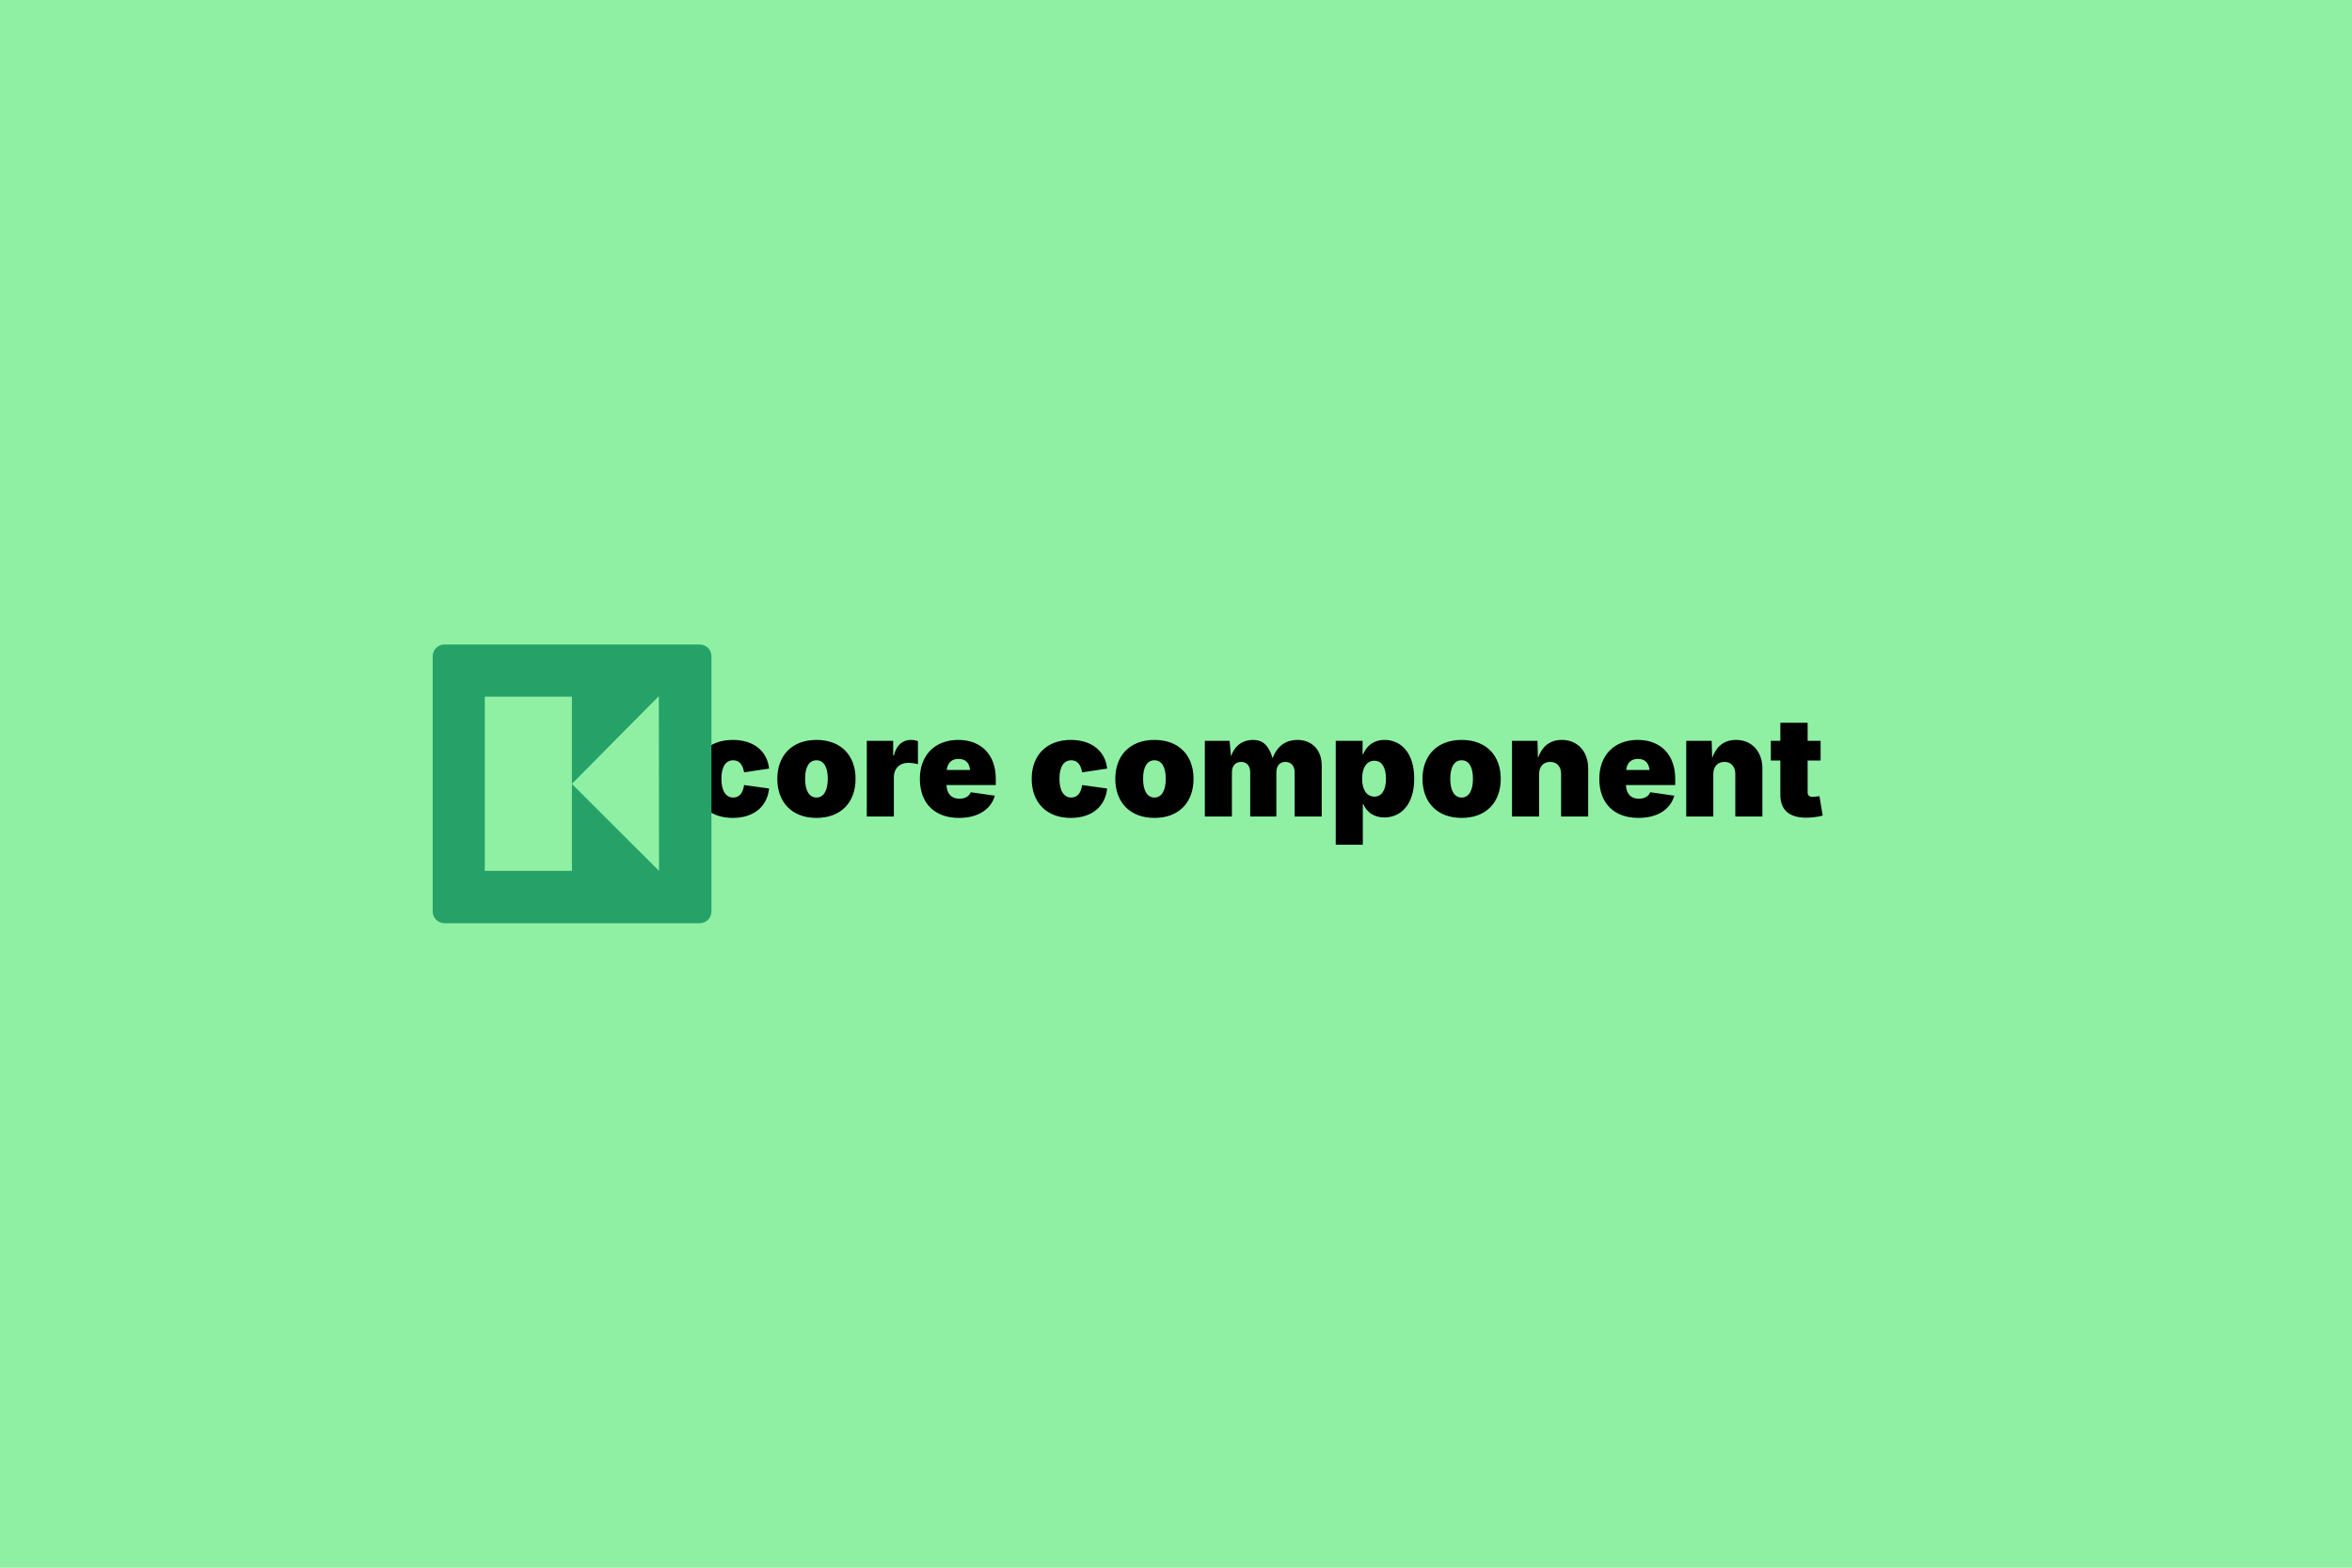
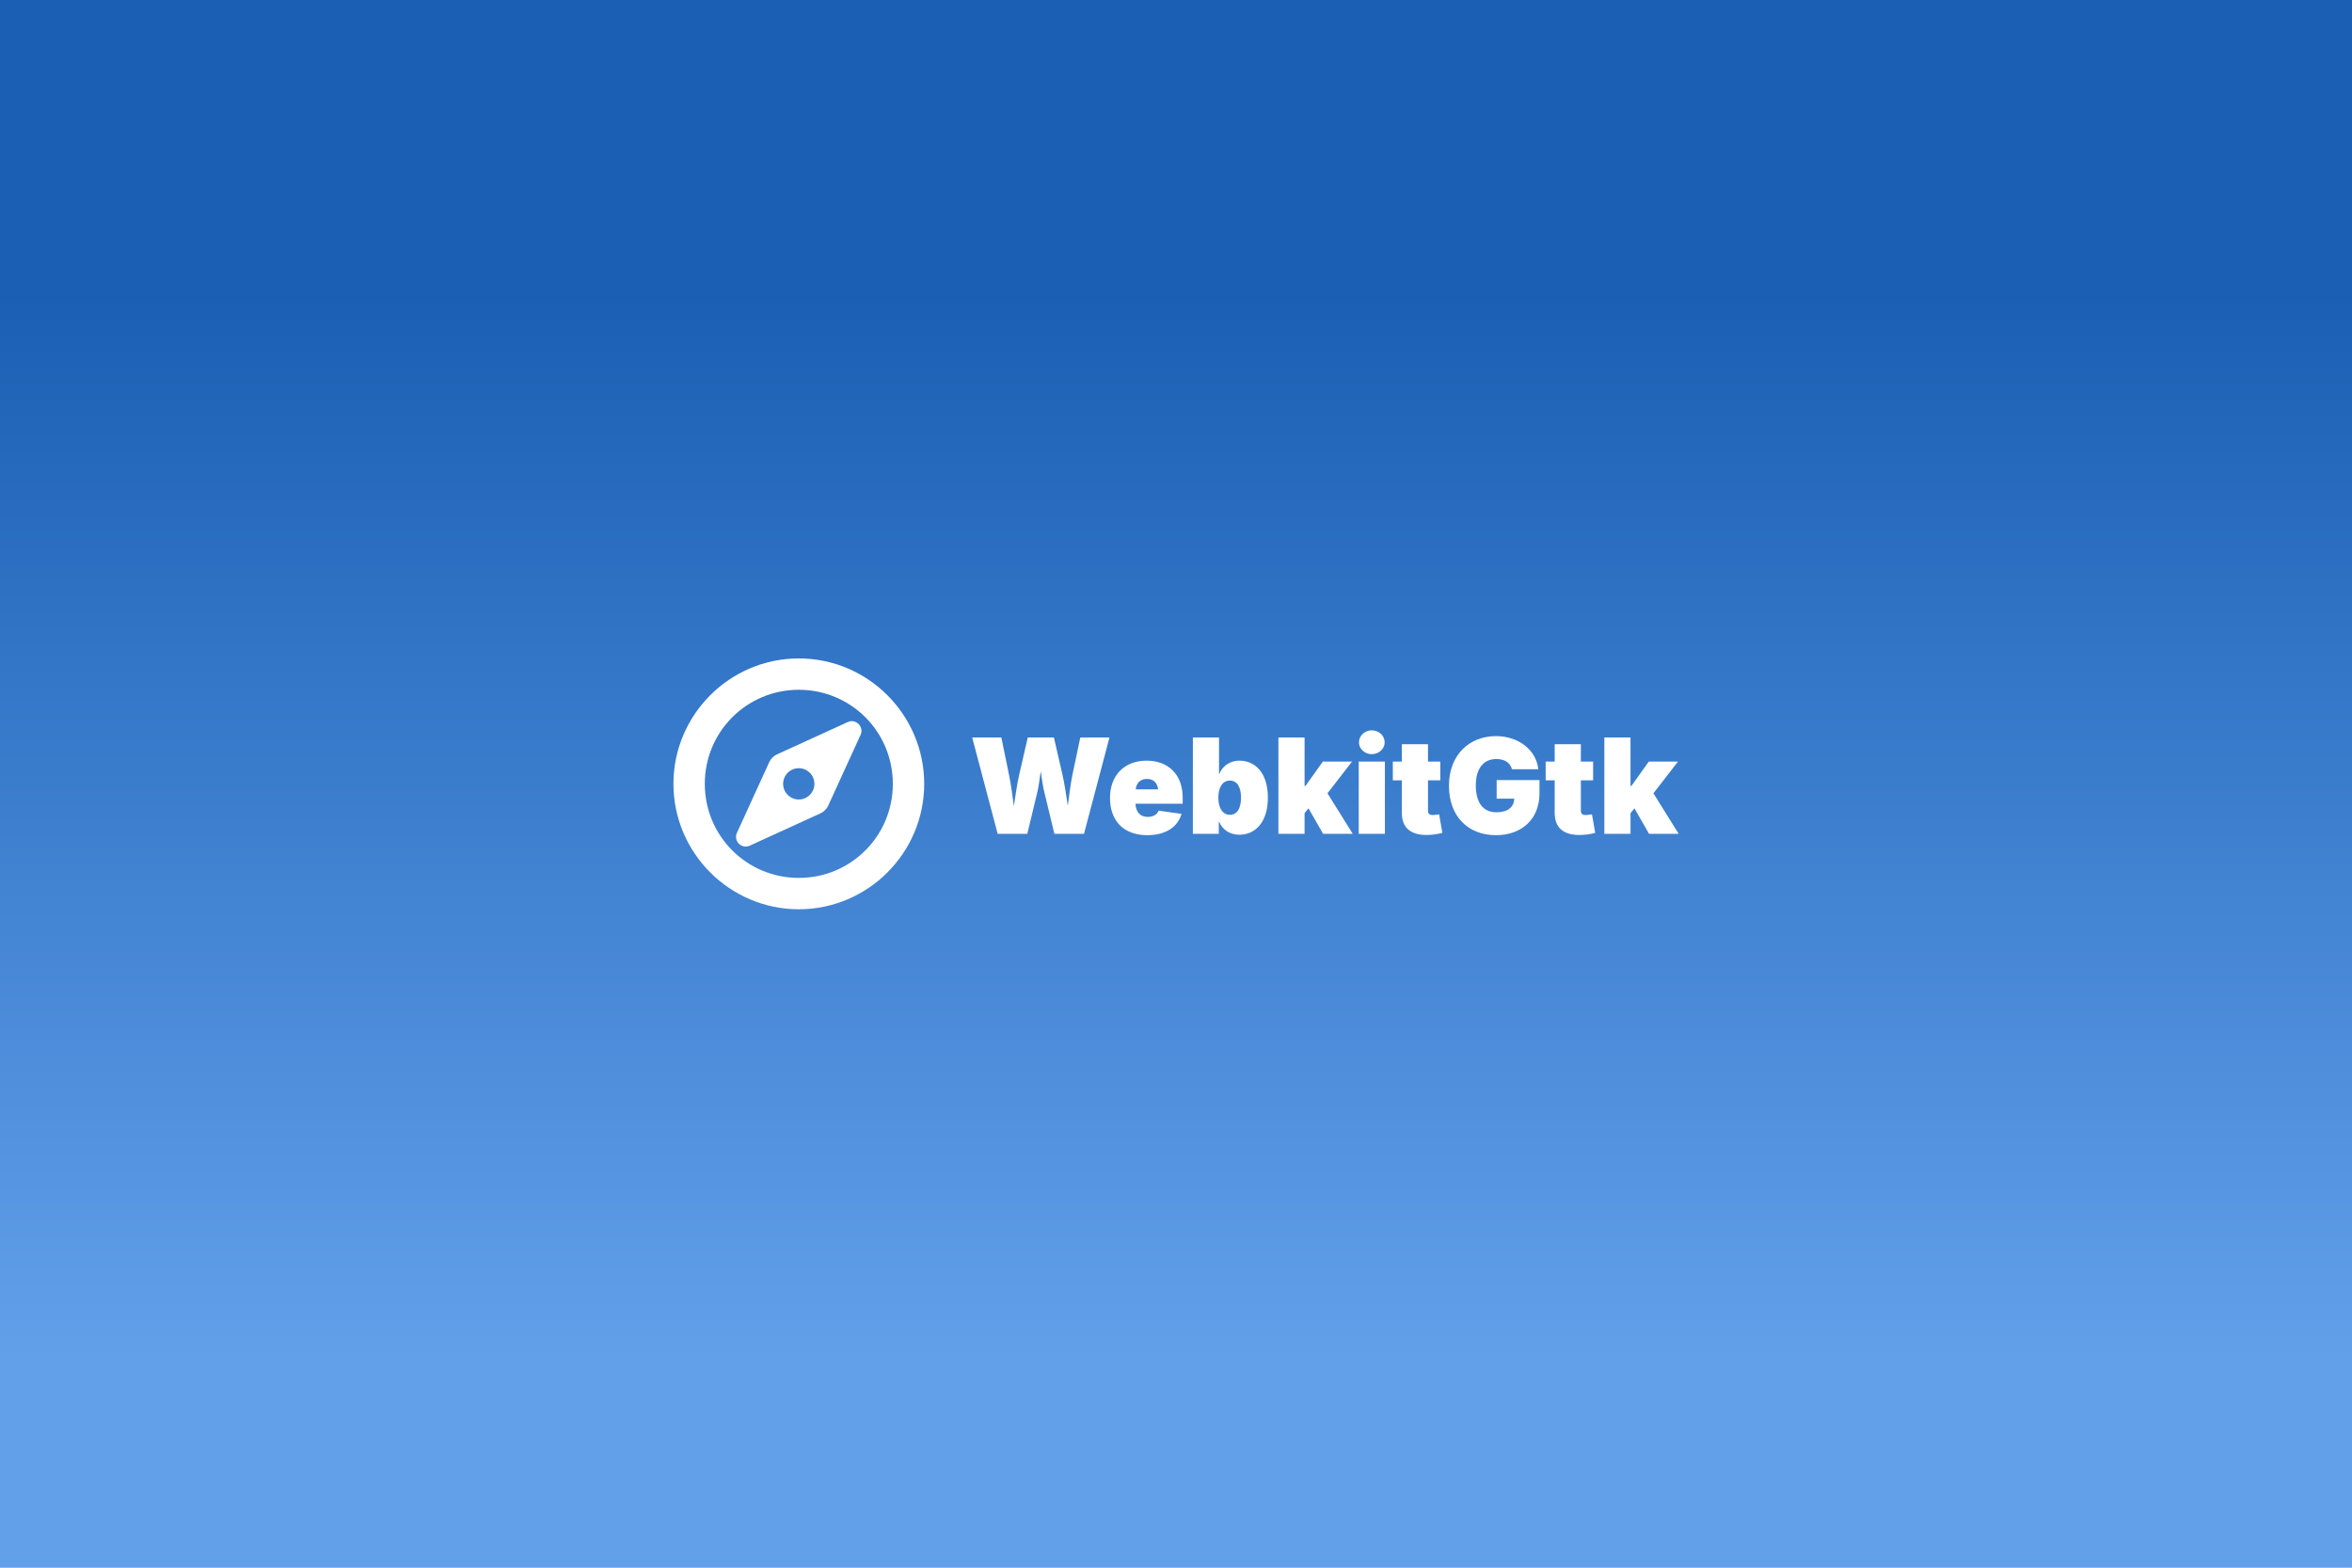
- <svg xmlns="http://www.w3.org/2000/svg" id="svg10448" version="1.1" viewBox="0 0 158.75 105.833" height="400" width="600">
+ <svg xmlns="http://www.w3.org/2000/svg" xmlns:xlink="http://www.w3.org/1999/xlink" id="svg10448" version="1.1" viewBox="0 0 158.75 105.833" height="400" width="600" xml:space="preserve">
  <defs id="defs10442">
+     <linearGradient id="linearGradient2">
+       <stop style="stop-color:#1a5fb4;stop-opacity:1;" offset="0" id="stop3" />
+       <stop style="stop-color:#62a0ea;stop-opacity:1" offset="1" id="stop4" />
+     </linearGradient>
    <filter id="filter62647-5-1-29" style="color-interpolation-filters:sRGB" x="-0.143" y="-0.089" width="1.287" height="1.34">
      <feFlood id="feFlood62637-04-2-75" result="flood" flood-color="rgb(0,0,0)" flood-opacity="0.18" />
      <feComposite id="feComposite62639-87-2-64" result="composite1" operator="in" in2="SourceGraphic" in="flood" />
      <feGaussianBlur id="feGaussianBlur62641-1-7-63" result="blur" stdDeviation="7" in="composite1" />
      <feOffset id="feOffset62643-7-7-7" result="offset" dy="6" dx="0" />
      <feComposite id="feComposite62645-2-9-9" result="fbSourceGraphic" operator="over" in2="offset" in="SourceGraphic" />
      <feColorMatrix id="feColorMatrix62793-7-1-7" values="0 0 0 -1 0 0 0 0 -1 0 0 0 0 -1 0 0 0 0 1 0" in="fbSourceGraphic" result="fbSourceGraphicAlpha" />
      <feFlood in="fbSourceGraphic" result="flood" flood-color="rgb(0,0,0)" flood-opacity="0.349" id="feFlood62795-2-4-49" />
      <feComposite result="composite1" operator="in" in="flood" id="feComposite62797-26-04-17" in2="fbSourceGraphic" />
      <feGaussianBlur result="blur" stdDeviation="3.5" in="composite1" id="feGaussianBlur62799-1-7-0" />
      <feOffset result="offset" dy="3" dx="0" id="feOffset62801-06-8-6" />
      <feComposite result="composite2" operator="over" in="fbSourceGraphic" id="feComposite62803-1-7-0" in2="offset" />
    </filter>
+     <linearGradient id="Gradient" x1="0" x2="0" y1="0" y2="256" gradientUnits="userSpaceOnUse">
+       <stop offset="0%" style="stop-color:#C061CB;stop-opacity:1" id="stop1" />
+       <stop offset="100%" style="stop-color:#FFBE6F;stop-opacity:1" id="stop2" />
+     </linearGradient>
+     <filter id="alpha-to-white" x="0" y="0" width="1" height="1">
+       <feColorMatrix in="SourceGraphic" type="matrix" values="0 0 0 1 0                              0 0 0 1 0                              0 0 0 1 0                              0 0 0 1 0" id="feColorMatrix2" />
+     </filter>
+     <g id="child-svg">
+       <svg width="16px" height="16px" viewBox="0 0 16 16" version="1.1" id="svg3">
+         <g id="surface1075">
+           <path style=" stroke:none;fill-rule:nonzero;fill:rgb(13.333%,13.333%,13.333%);fill-opacity:1;" d="M 3 0.992 C 1.355 0.992 0 2.348 0 3.992 L 0 7.992 C 0 9.637 1.355 10.992 3 10.992 L 5 10.992 L 5 8.992 L 3 8.992 C 2.43 8.992 2 8.562 2 7.992 L 2 3.992 C 2 3.422 2.43 2.992 3 2.992 L 9 2.992 C 9.57 2.992 10 3.422 10 3.992 L 10 5.992 L 12 5.992 L 12 3.992 C 12 2.348 10.645 0.992 9 0.992 Z M 3 0.992 " id="path2" />
+           <path style=" stroke:none;fill-rule:nonzero;fill:rgb(13.333%,13.333%,13.333%);fill-opacity:1;" d="M 7 4.992 C 5.355 4.992 4 6.348 4 7.992 L 4 11.992 C 4 13.637 5.355 14.992 7 14.992 L 13 14.992 C 14.645 14.992 16 13.637 16 11.992 L 16 7.992 C 16 6.348 14.645 4.992 13 4.992 Z M 7 6.992 L 13 6.992 C 13.57 6.992 14 7.422 14 7.992 L 14 11.992 C 14 12.562 13.57 12.992 13 12.992 L 7 12.992 C 6.43 12.992 6 12.562 6 11.992 L 6 7.992 C 6 7.422 6.43 6.992 7 6.992 Z M 7 6.992 " id="path3" />
+         </g>
+       </svg>
+     </g>
+     <linearGradient id="Gradient-6" x1="0" x2="0" y1="0" y2="256" gradientUnits="userSpaceOnUse">
+       <stop offset="0%" style="stop-color:#C061CB;stop-opacity:1" id="stop1-7" />
+       <stop offset="100%" style="stop-color:#FFBE6F;stop-opacity:1" id="stop2-5" />
+     </linearGradient>
+     <filter id="alpha-to-white-9" x="0" y="0" width="1" height="1">
+       <feColorMatrix in="SourceGraphic" type="matrix" values="0 0 0 1 0                              0 0 0 1 0                              0 0 0 1 0                              0 0 0 1 0" id="feColorMatrix2-1" />
+     </filter>
+     <linearGradient id="Gradient-5" x1="0" x2="0" y1="0" y2="256" gradientUnits="userSpaceOnUse" gradientTransform="matrix(0.1860261,0,0,0.1860261,623.2408,-571.3831)">
+       <stop offset="0%" style="stop-color:#3584E4;stop-opacity:1" id="stop1-6" />
+       <stop offset="100%" style="stop-color:#DC8ADD;stop-opacity:1" id="stop2-2" />
+     </linearGradient>
+     <linearGradient xlink:href="#linearGradient2" id="linearGradient4" x1="582.495" y1="-584.877" x2="582.495" y2="-512.91" gradientUnits="userSpaceOnUse" />
  </defs>
  <g transform="translate(-459.7283,604.7206)" id="layer1">
-     <rect y="-604.721" x="459.728" height="105.833" width="158.75" id="rect965" style="fill:#8ff0a4;fill-opacity:1;stroke:none;stroke-width:0.265;stroke-linecap:butt;stroke-linejoin:miter;font-variation-settings:normal;opacity:1;vector-effect:none;stroke-miterlimit:4;stroke-dasharray:none;stroke-dashoffset:0;stroke-opacity:1;-inkscape-stroke:none;stop-color:#000000;stop-opacity:1" />
-     <g id="g3174" transform="translate(-1.255471,-1.136995)">
-       <text xml:space="preserve" style="font-style:normal;font-variant:normal;font-weight:900;font-stretch:normal;font-size:9.365px;line-height:1.25;font-family:Inter;-inkscape-font-specification:'Inter, Heavy';font-variant-ligatures:normal;font-variant-caps:normal;font-variant-numeric:normal;font-variant-east-asian:normal;text-align:center;letter-spacing:0px;word-spacing:0px;text-anchor:middle;fill:#000000;fill-opacity:1;stroke-width:0.265" x="552.366" y="-548.459" id="text2096">
-         <tspan id="tspan2094" style="font-style:normal;font-variant:normal;font-weight:900;font-stretch:normal;font-size:9.365px;font-family:Inter;-inkscape-font-specification:'Inter, Heavy';font-variant-ligatures:normal;font-variant-caps:normal;font-variant-numeric:normal;font-variant-east-asian:normal;fill:#000000;fill-opacity:1;stroke-width:0.265" x="552.366" y="-548.459">core component</tspan>
+     <rect y="-604.721" x="459.728" height="105.833" width="158.75" id="rect965" style="fill:url(#linearGradient4);fill-opacity:1;stroke:none;stroke-width:0.186;stroke-linecap:butt;stroke-linejoin:miter;font-variation-settings:normal;opacity:1;vector-effect:none;stroke-miterlimit:4;stroke-dasharray:none;stroke-dashoffset:0;stroke-opacity:1;-inkscape-stroke:none;stop-color:#000000;stop-opacity:1" />
+     <g id="g2" transform="translate(-11.69951,0.5291719)">
+       <g id="g12453" transform="matrix(1.058333,0,0,1.058333,-181.6217,-708.9664)" style="fill:#ffffff;stroke-width:0.25">
+         <rect style="fill:none;stroke:none;stroke-width:0.25" id="rect12059" width="16" height="16" x="660" y="140" rx="0" ry="0" />
+         <path id="path11985" style="fill:#ffffff;fill-opacity:1;stroke-width:0.25" d="m 668,140 c -4.405,0 -7.996,3.594 -7.996,8 0,4.406 3.592,8 7.996,8 4.404,0 7.996,-3.594 7.996,-8 0,-4.406 -3.592,-8 -7.996,-8 z m 0,2 c 3.323,0 5.996,2.674 5.996,6 0,3.326 -2.673,6 -5.996,6 -3.323,0 -5.996,-2.674 -5.996,-6 0,-3.326 2.673,-6 5.996,-6 z m 3.408,2 c -0.093,-0.005 -0.191,0.014 -0.289,0.059 l -4.51,2.061 c -0.218,0.1 -0.394,0.276 -0.494,0.494 l -2.061,4.51 c -0.238,0.52 0.298,1.056 0.818,0.818 l 4.51,-2.061 c 0.218,-0.1 0.394,-0.276 0.494,-0.494 l 2.061,-4.51 c 0.193,-0.423 -0.124,-0.857 -0.529,-0.877 z m -3.412,3.002 c 0.255,0 0.51,0.098 0.705,0.293 0.39,0.39 0.39,1.02 0,1.41 -0.39,0.39 -1.02,0.39 -1.41,0 -0.39,-0.39 -0.39,-1.02 0,-1.41 0.195,-0.195 0.45,-0.293 0.705,-0.293 z" mask="none" />
+       </g>
+       <text xml:space="preserve" style="font-style:normal;font-variant:normal;font-weight:900;font-stretch:normal;font-size:8.941px;line-height:1.25;font-family:Inter;-inkscape-font-specification:'Inter, Heavy';font-variant-ligatures:normal;font-variant-caps:normal;font-variant-numeric:normal;font-variant-east-asian:normal;text-align:start;text-decoration-color:#000000;letter-spacing:0px;word-spacing:0px;writing-mode:lr-tb;direction:ltr;text-anchor:start;fill:#ffffff;stroke-width:0.794;stroke-linecap:square;stroke-linejoin:round;stroke-dashoffset:26.4;stroke-opacity:0.431;-inkscape-stroke:none;paint-order:stroke markers fill" x="536.842" y="-548.963" id="text2">
+         <tspan id="tspan1" style="font-style:normal;font-variant:normal;font-weight:900;font-stretch:normal;font-size:8.941px;font-family:Inter;-inkscape-font-specification:'Inter, Heavy';font-variant-ligatures:normal;font-variant-caps:normal;font-variant-numeric:normal;font-variant-east-asian:normal;stroke-width:0.794" x="536.842" y="-548.963">WebkitGtk</tspan>
      </text>
-       <g transform="matrix(1.176013,0,0,1.176013,937.0628,-1155.755)" id="g12" style="stroke-width:0.225">
-         <rect ry="3.797" rx="3.797" y="2409.281" x="4128.568" height="90" width="90" fill="#201a26" transform="matrix(0.17778,0,0,0.17778,-1113.968,78.203)" stroke-width="1.266" id="rect2" style="fill:#26a269;fill-opacity:1" />
-         <rect style="fill:#8ff0a4;stroke:none;stroke-width:0.225;-inkscape-stroke:none;stop-color:#000000" id="rect117" width="5" height="10" x="-377" y="509.52" />
-         <path style="fill:#8ff0a4;fill-opacity:1;stroke:none;stroke-width:0.225px;stroke-linecap:butt;stroke-linejoin:miter;stroke-opacity:1" d="m -372.003,514.528 4.991,-5.037 0.011,10.029 z" id="path1141" />
-       </g>
    </g>
  </g>
</svg>
